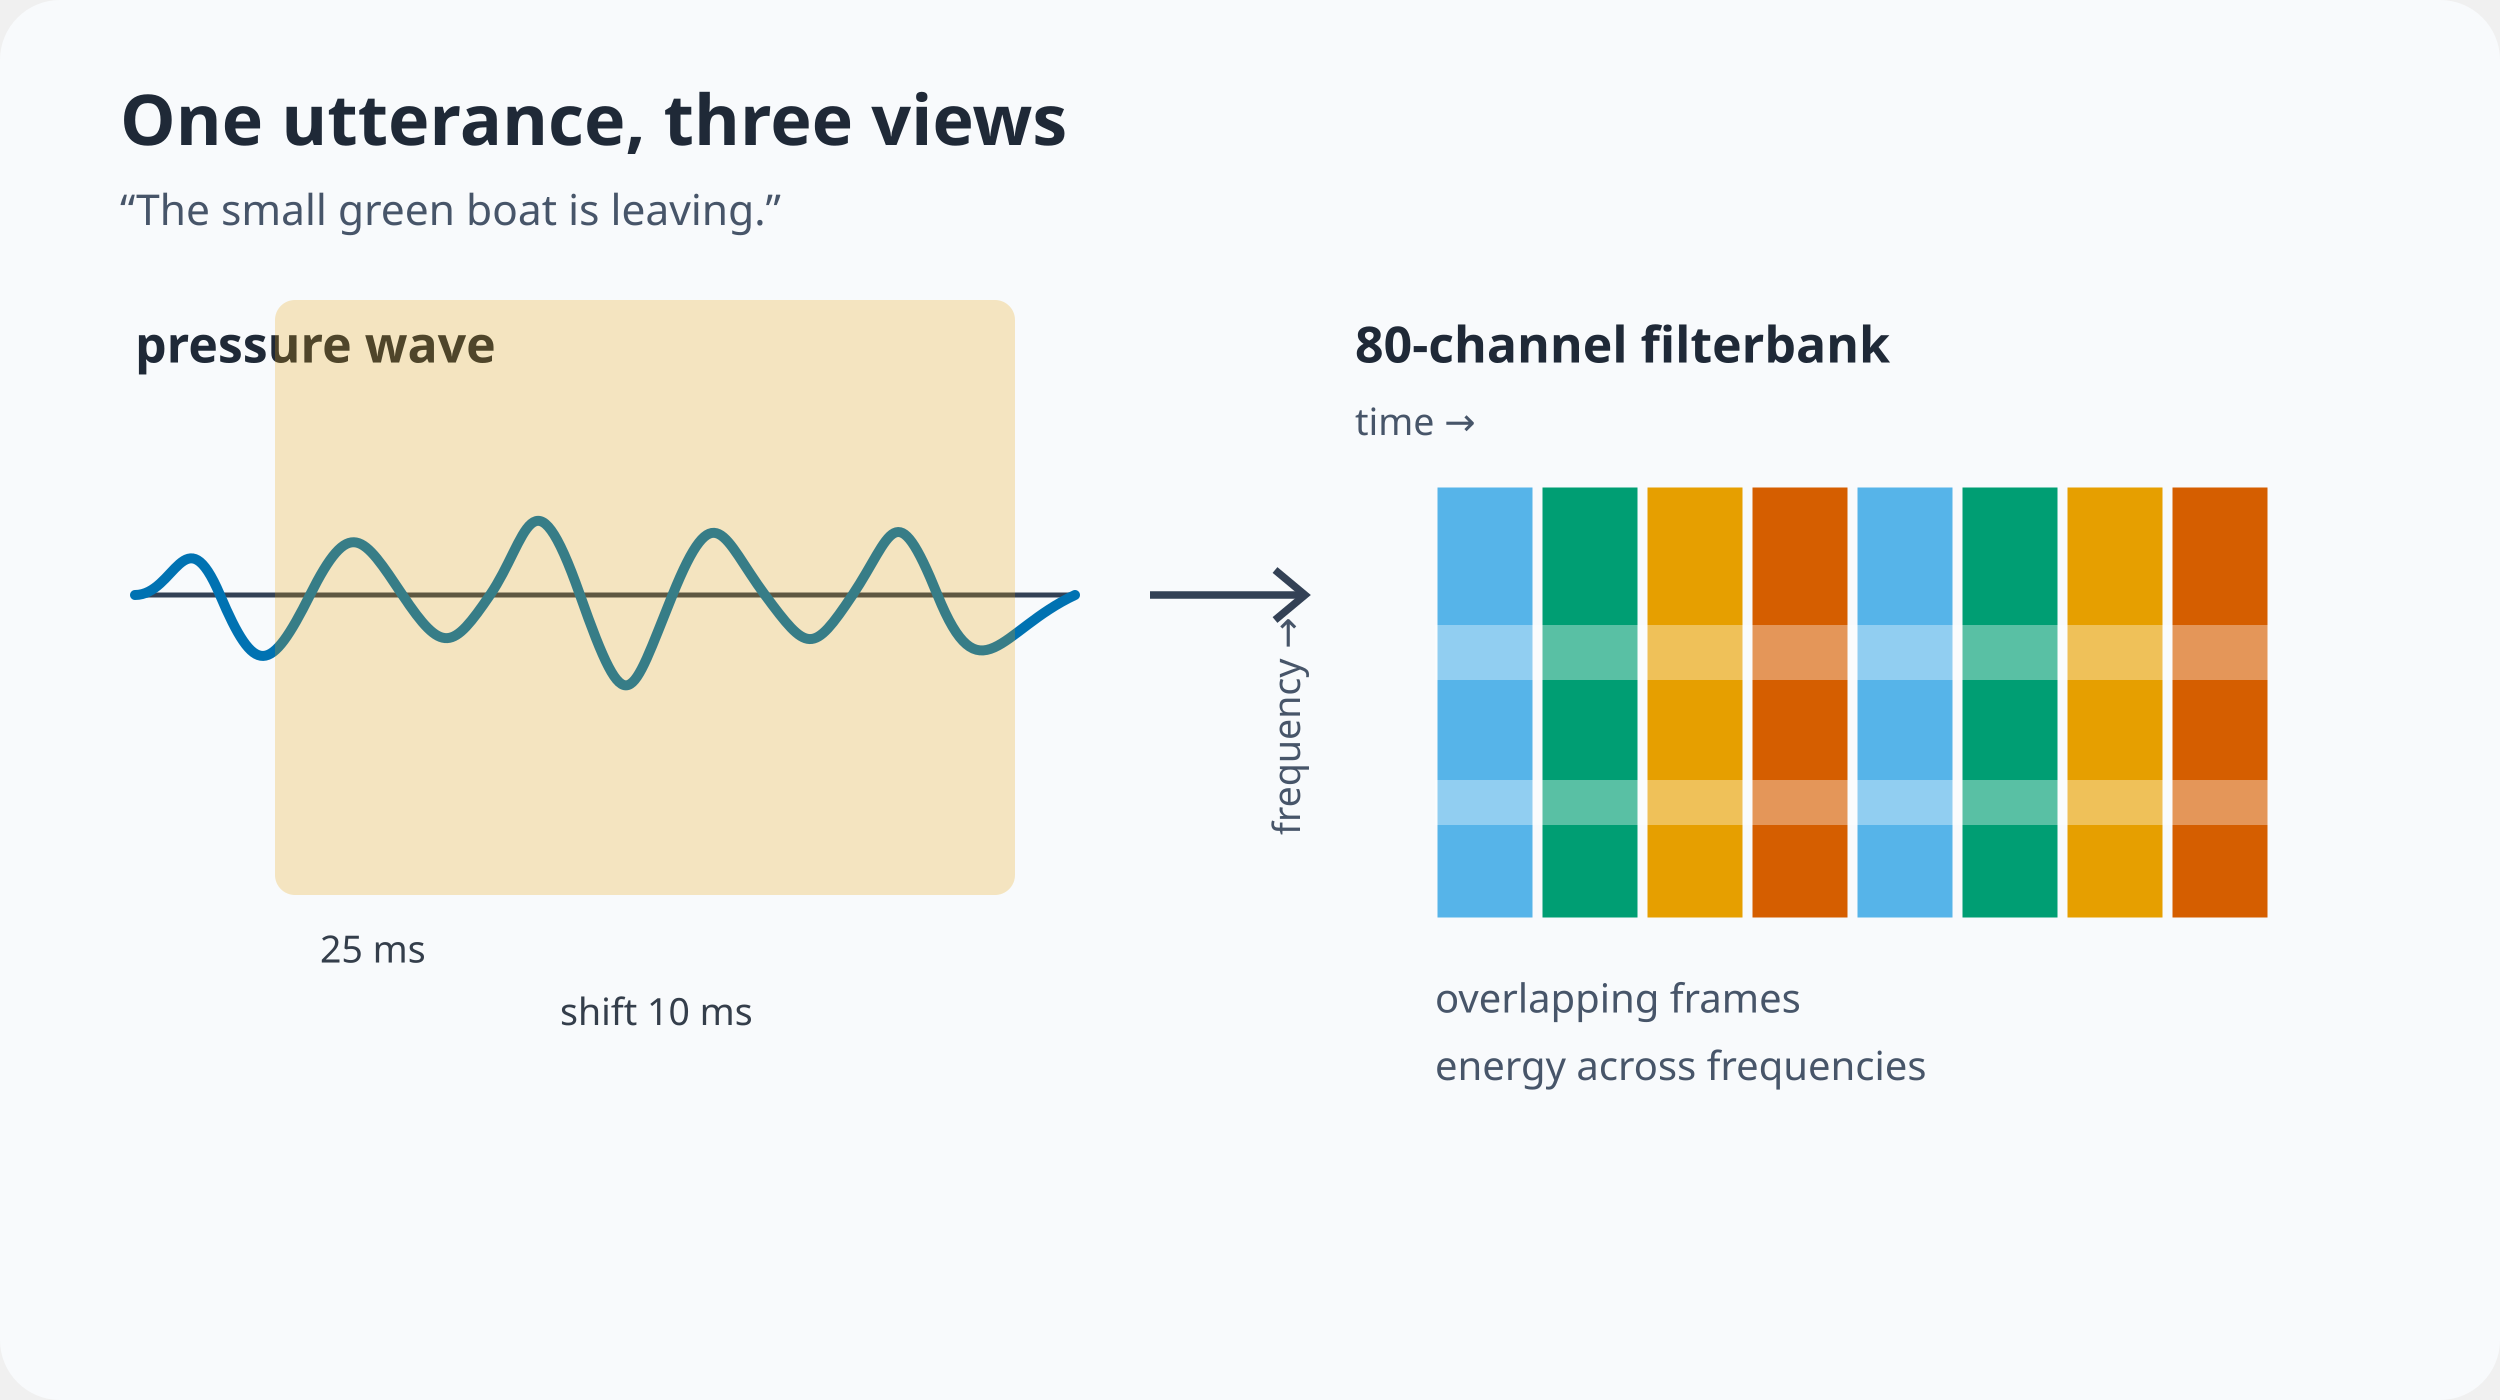
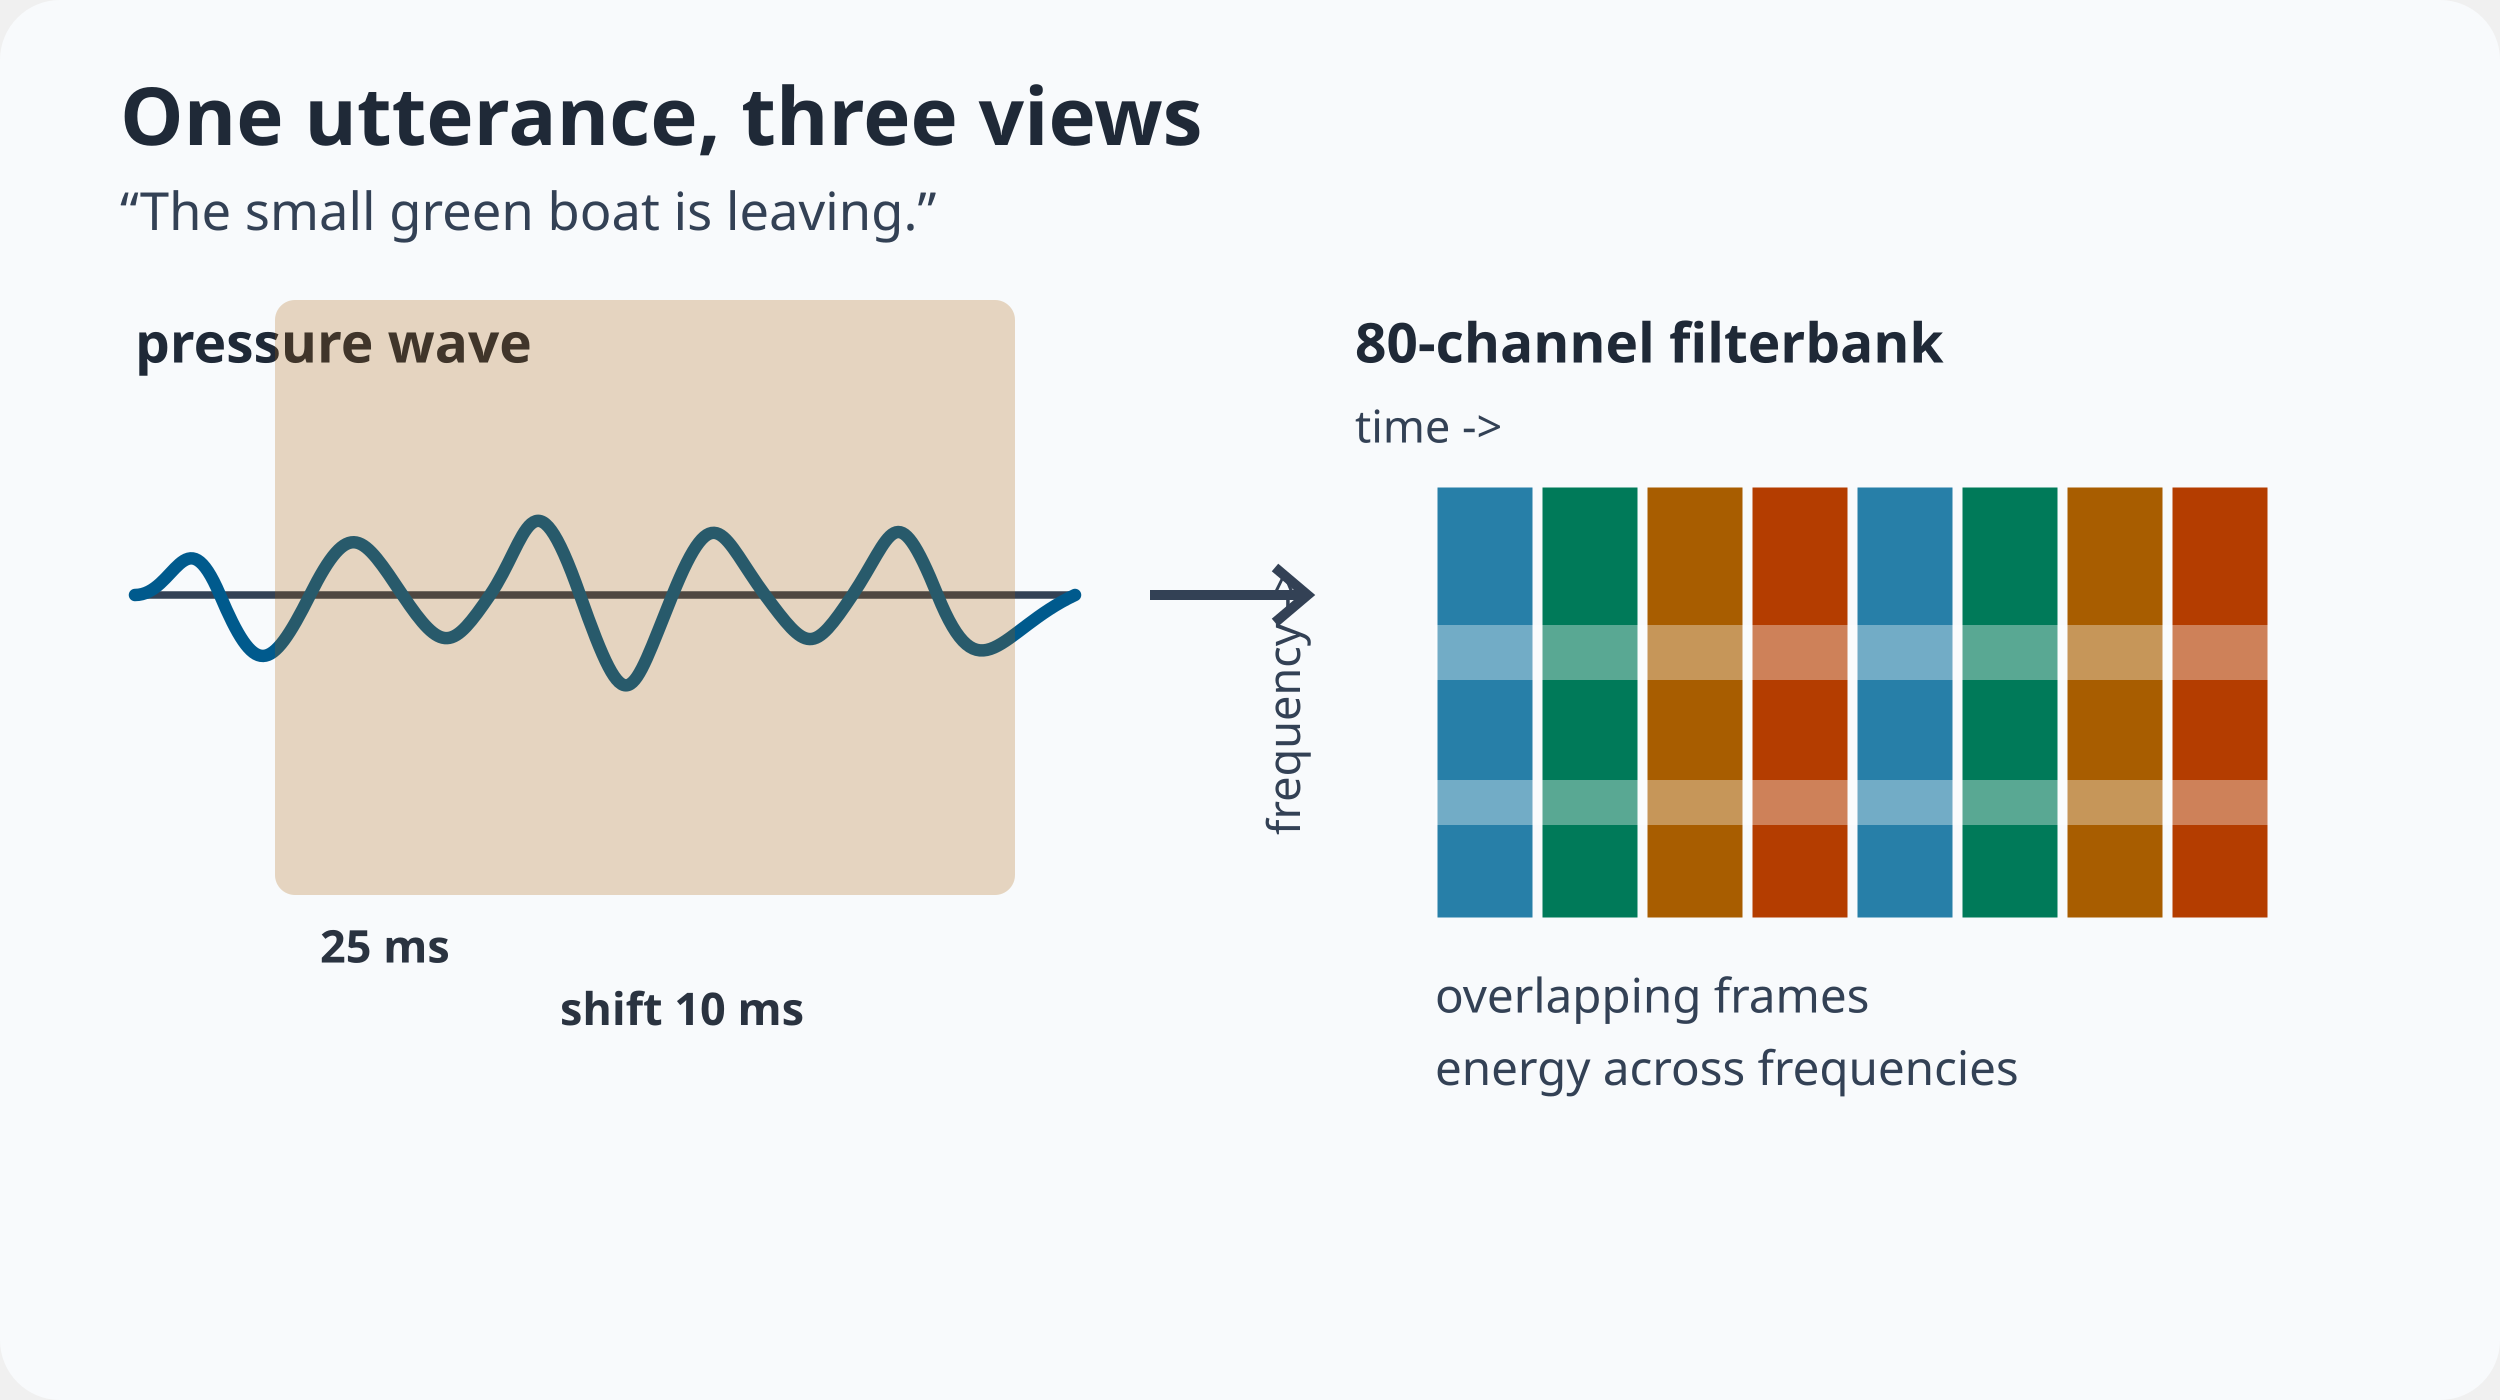
<svg xmlns="http://www.w3.org/2000/svg" viewBox="0 0 1000 560" role="img" aria-labelledby="title desc">
  <style>
-     .bg{fill:#f8fafc}.text{fill:#1f2937;font-family:system-ui,sans-serif}.muted{fill:#475569;font-family:system-ui,sans-serif}.line{stroke:#334155}.blue{stroke:#0072b2}.orange{fill:#e69f00}.green{fill:#009e73}.sky{fill:#56b4e9}
-     @media(prefers-color-scheme:dark){.bg{fill:#111827}.text{fill:#f8fafc}.muted{fill:#cbd5e1}.line{stroke:#cbd5e1}}
+     .bg{fill:#f8fafc}.text{fill:#1f2937;font-family:system-ui,sans-serif}.muted{fill:#334155;font-family:system-ui,sans-serif}.line{stroke:#334155}.blue{stroke:#005a8d}.orange{fill:#a85d00}.green{fill:#007a59}.sky{fill:#277fa8}
+     @media(prefers-color-scheme:dark){.bg{fill:#111827}.text{fill:#f8fafc}.muted{fill:#e2e8f0}.line{stroke:#cbd5e1}}
  </style>
  <rect class="bg" width="1000" height="560" rx="24" />
-   <text class="text" x="48" y="58" font-size="28" font-weight="700">One utterance, three views</text>
-   <text class="muted" x="48" y="90" font-size="17">“The small green boat is leaving.”</text>
-   <text class="text" x="54" y="145" font-size="20" font-weight="650">pressure wave</text>
-   <line class="line" x1="54" y1="238" x2="430" y2="238" stroke-width="2" />
-   <path class="blue" d="M54 238 C70 238 74 205 88 238 S108 270 124 238 S145 214 161 238 S181 260 196 238 S213 184 232 238 S252 280 269 238 S289 215 306 238 S325 262 341 238 S358 196 375 238 S400 252 430 238" fill="none" stroke-width="4" stroke-linecap="round" />
+   <text class="text" x="48" y="58" font-size="32" font-weight="700">One utterance, three views</text>
+   <text class="muted" x="48" y="92" font-size="21">“The small green boat is leaving.”</text>
+   <text class="text" x="54" y="145" font-size="22" font-weight="700">pressure wave</text>
+   <line class="line" x1="54" y1="238" x2="430" y2="238" stroke-width="3" />
+   <path class="blue" d="M54 238 C70 238 74 205 88 238 S108 270 124 238 S145 214 161 238 S181 260 196 238 S213 184 232 238 S252 280 269 238 S289 215 306 238 S325 262 341 238 S358 196 375 238 S400 252 430 238" fill="none" stroke-width="5" stroke-linecap="round" />
  <g class="orange" opacity=".24">
    <rect x="110" y="120" width="112" height="238" rx="8" />
    <rect x="202" y="120" width="112" height="238" rx="8" />
    <rect x="294" y="120" width="112" height="238" rx="8" />
  </g>
-   <g class="orange" opacity=".9">
-     <text class="text" x="128" y="385" font-size="15">25 ms</text>
-     <text class="text" x="224" y="410" font-size="15">shift 10 ms</text>
+   <g class="orange" opacity=".95">
+     <text class="text" x="128" y="385" font-size="18" font-weight="700">25 ms</text>
+     <text class="text" x="224" y="410" font-size="18" font-weight="700">shift 10 ms</text>
  </g>
-   <path d="M460 238 H520" class="line" stroke-width="3" />
-   <path d="m510 228 12 10-12 10" fill="none" class="line" stroke-width="3" />
-   <text class="text" x="542" y="145" font-size="20" font-weight="650">80-channel filterbank</text>
-   <text class="muted" x="542" y="174" font-size="15">time →</text>
-   <text class="muted" transform="translate(520 334) rotate(-90)" font-size="15">frequency →</text>
+   <path d="M460 238H520" class="line" stroke-width="4" />
+   <path d="m510 227 13 11-13 11" fill="none" class="line" stroke-width="4" />
+   <text class="text" x="542" y="145" font-size="22" font-weight="700">80-channel filterbank</text>
+   <text class="muted" x="542" y="177" font-size="18">time -&gt;</text>
+   <text class="muted" transform="translate(520 334) rotate(-90)" font-size="18">frequency -&gt;</text>
  <g stroke="#f8fafc" stroke-width="2">
    <rect x="574" y="194" width="40" height="174" class="sky" />
    <rect x="616" y="194" width="40" height="174" class="green" />
    <rect x="658" y="194" width="40" height="174" class="orange" />
-     <rect x="700" y="194" width="40" height="174" fill="#d55e00" />
+     <rect x="700" y="194" width="40" height="174" fill="#b43d00" />
    <rect x="742" y="194" width="40" height="174" class="sky" />
    <rect x="784" y="194" width="40" height="174" class="green" />
    <rect x="826" y="194" width="40" height="174" class="orange" />
-     <rect x="868" y="194" width="40" height="174" fill="#d55e00" />
+     <rect x="868" y="194" width="40" height="174" fill="#b43d00" />
  </g>
  <g opacity=".35" fill="#fff">
    <path d="M574 250h334v22H574z" />
    <path d="M574 312h334v18H574z" />
  </g>
-   <text class="muted" x="574" y="405" font-size="16">overlapping frames</text>
-   <text class="muted" x="574" y="432" font-size="16">energy across frequencies</text>
+   <text class="muted" x="574" y="405" font-size="19">overlapping frames</text>
+   <text class="muted" x="574" y="434" font-size="19">energy across frequencies</text>
</svg>
